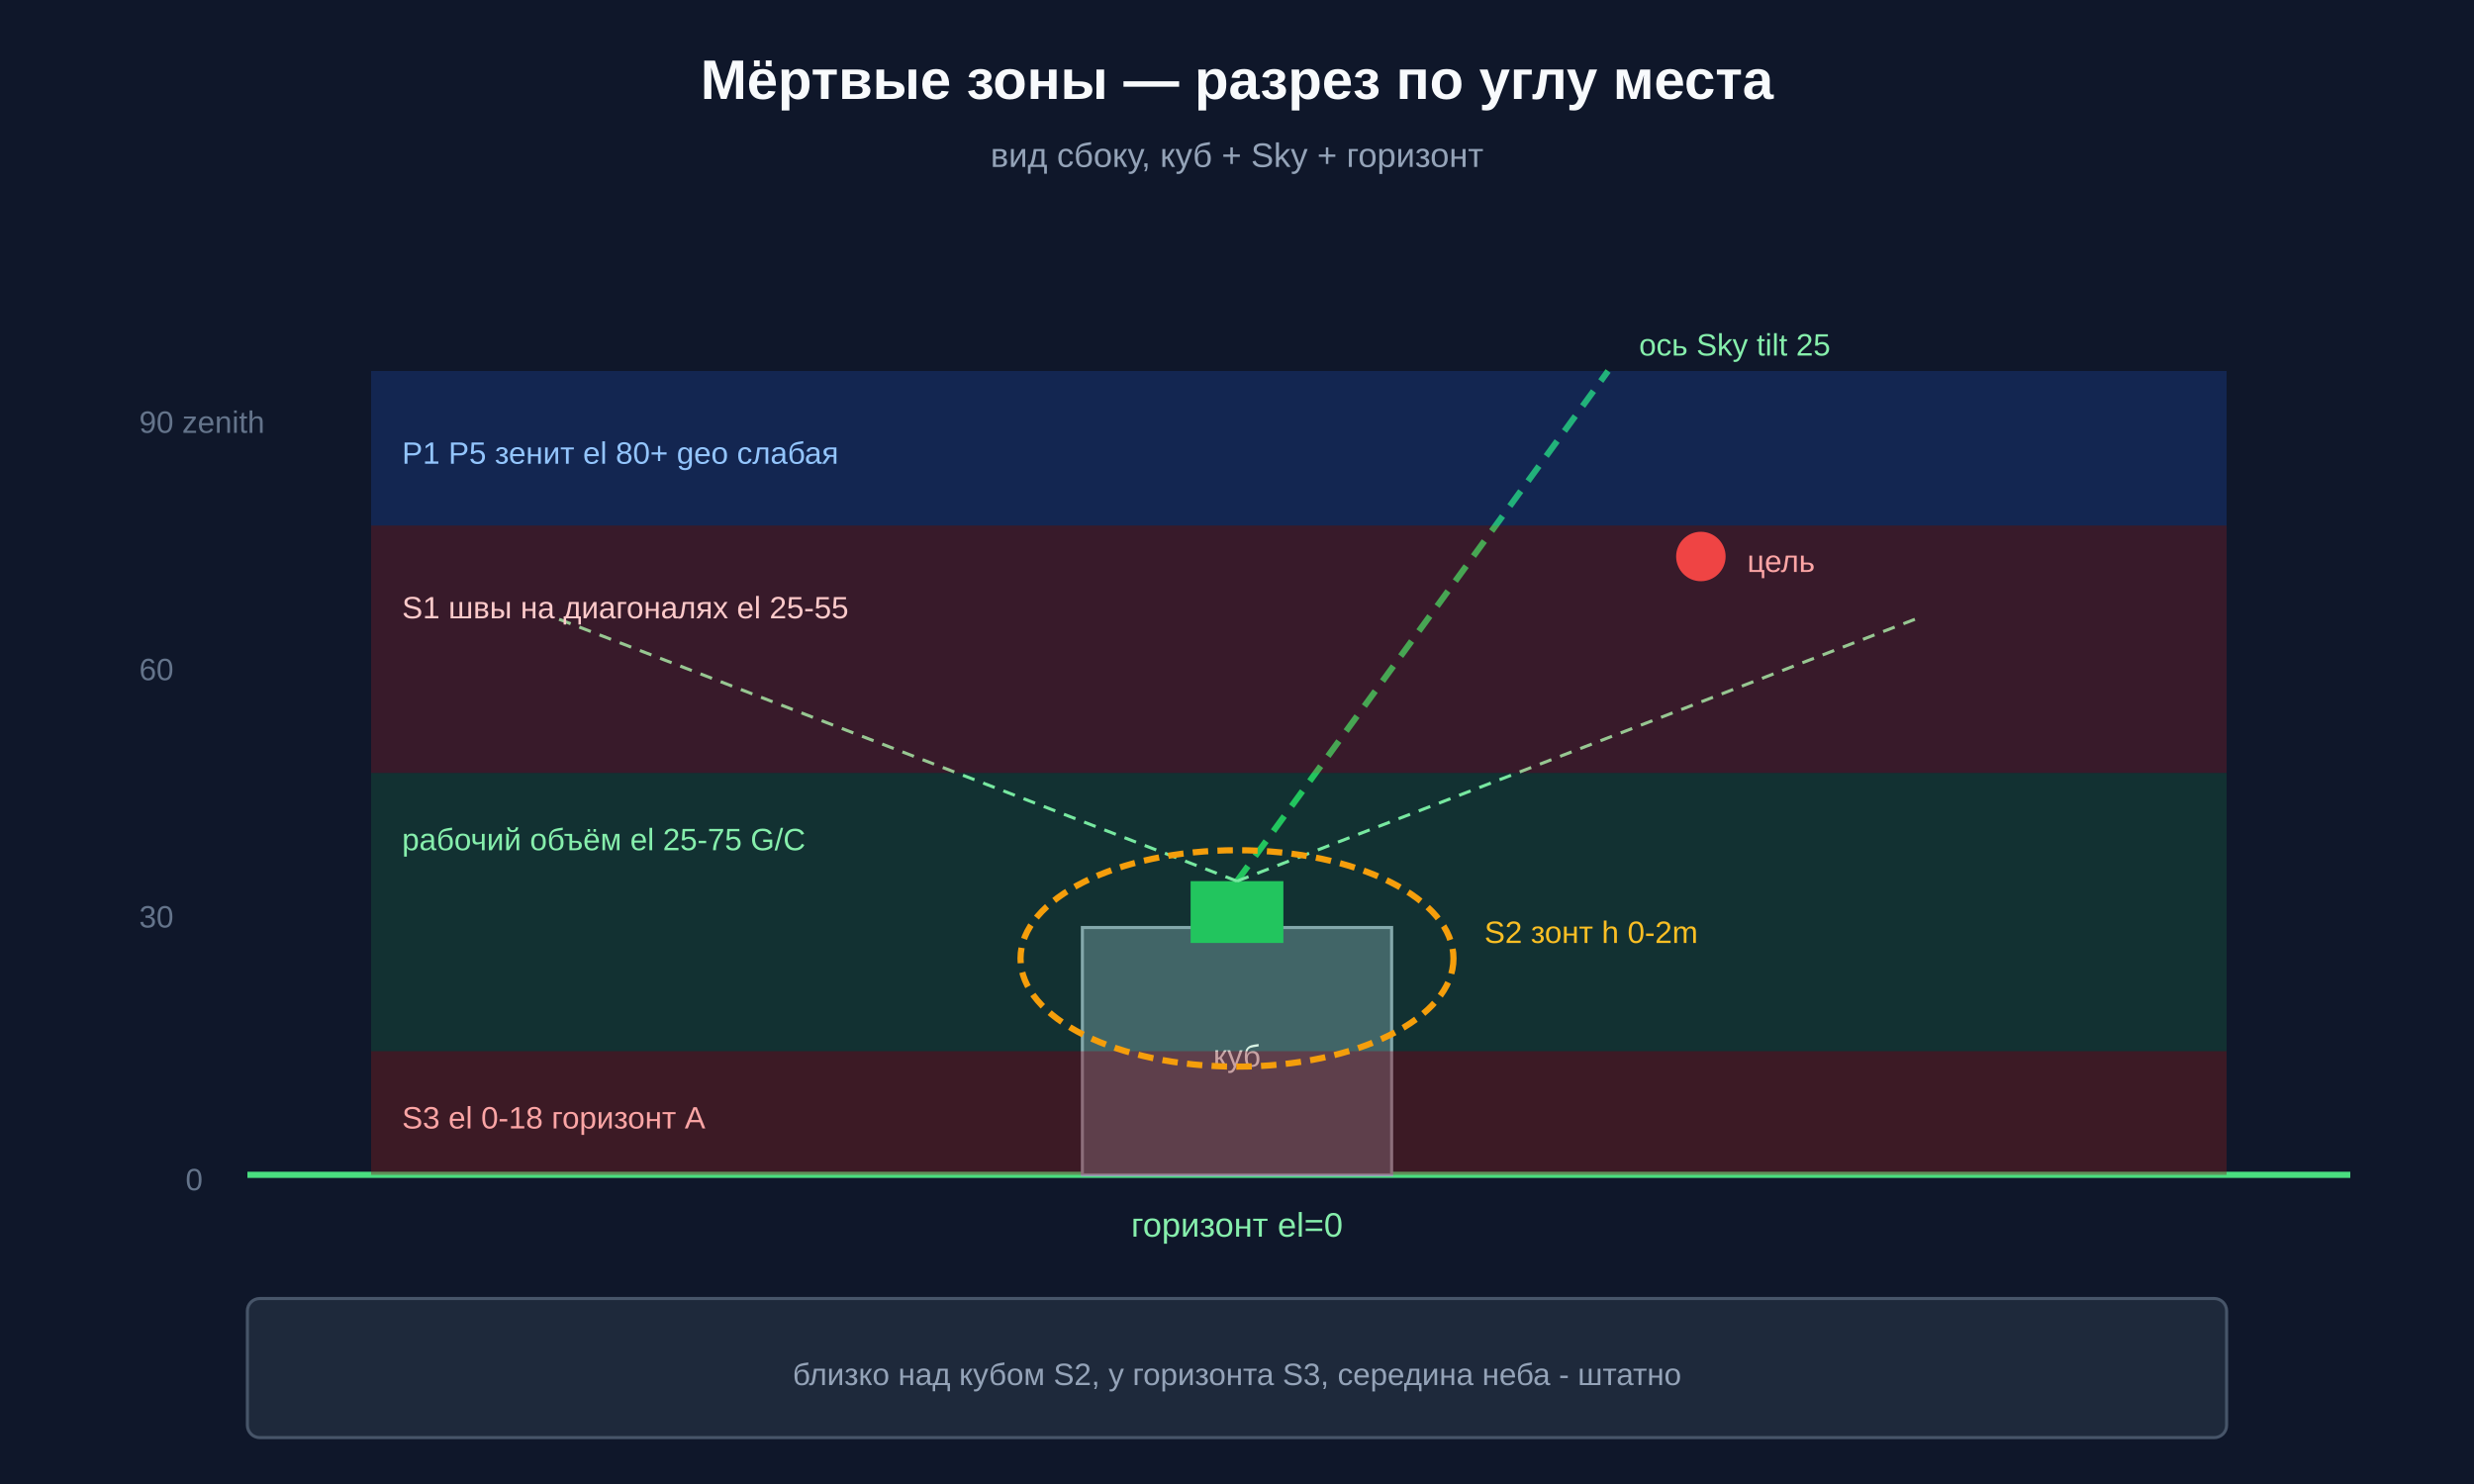
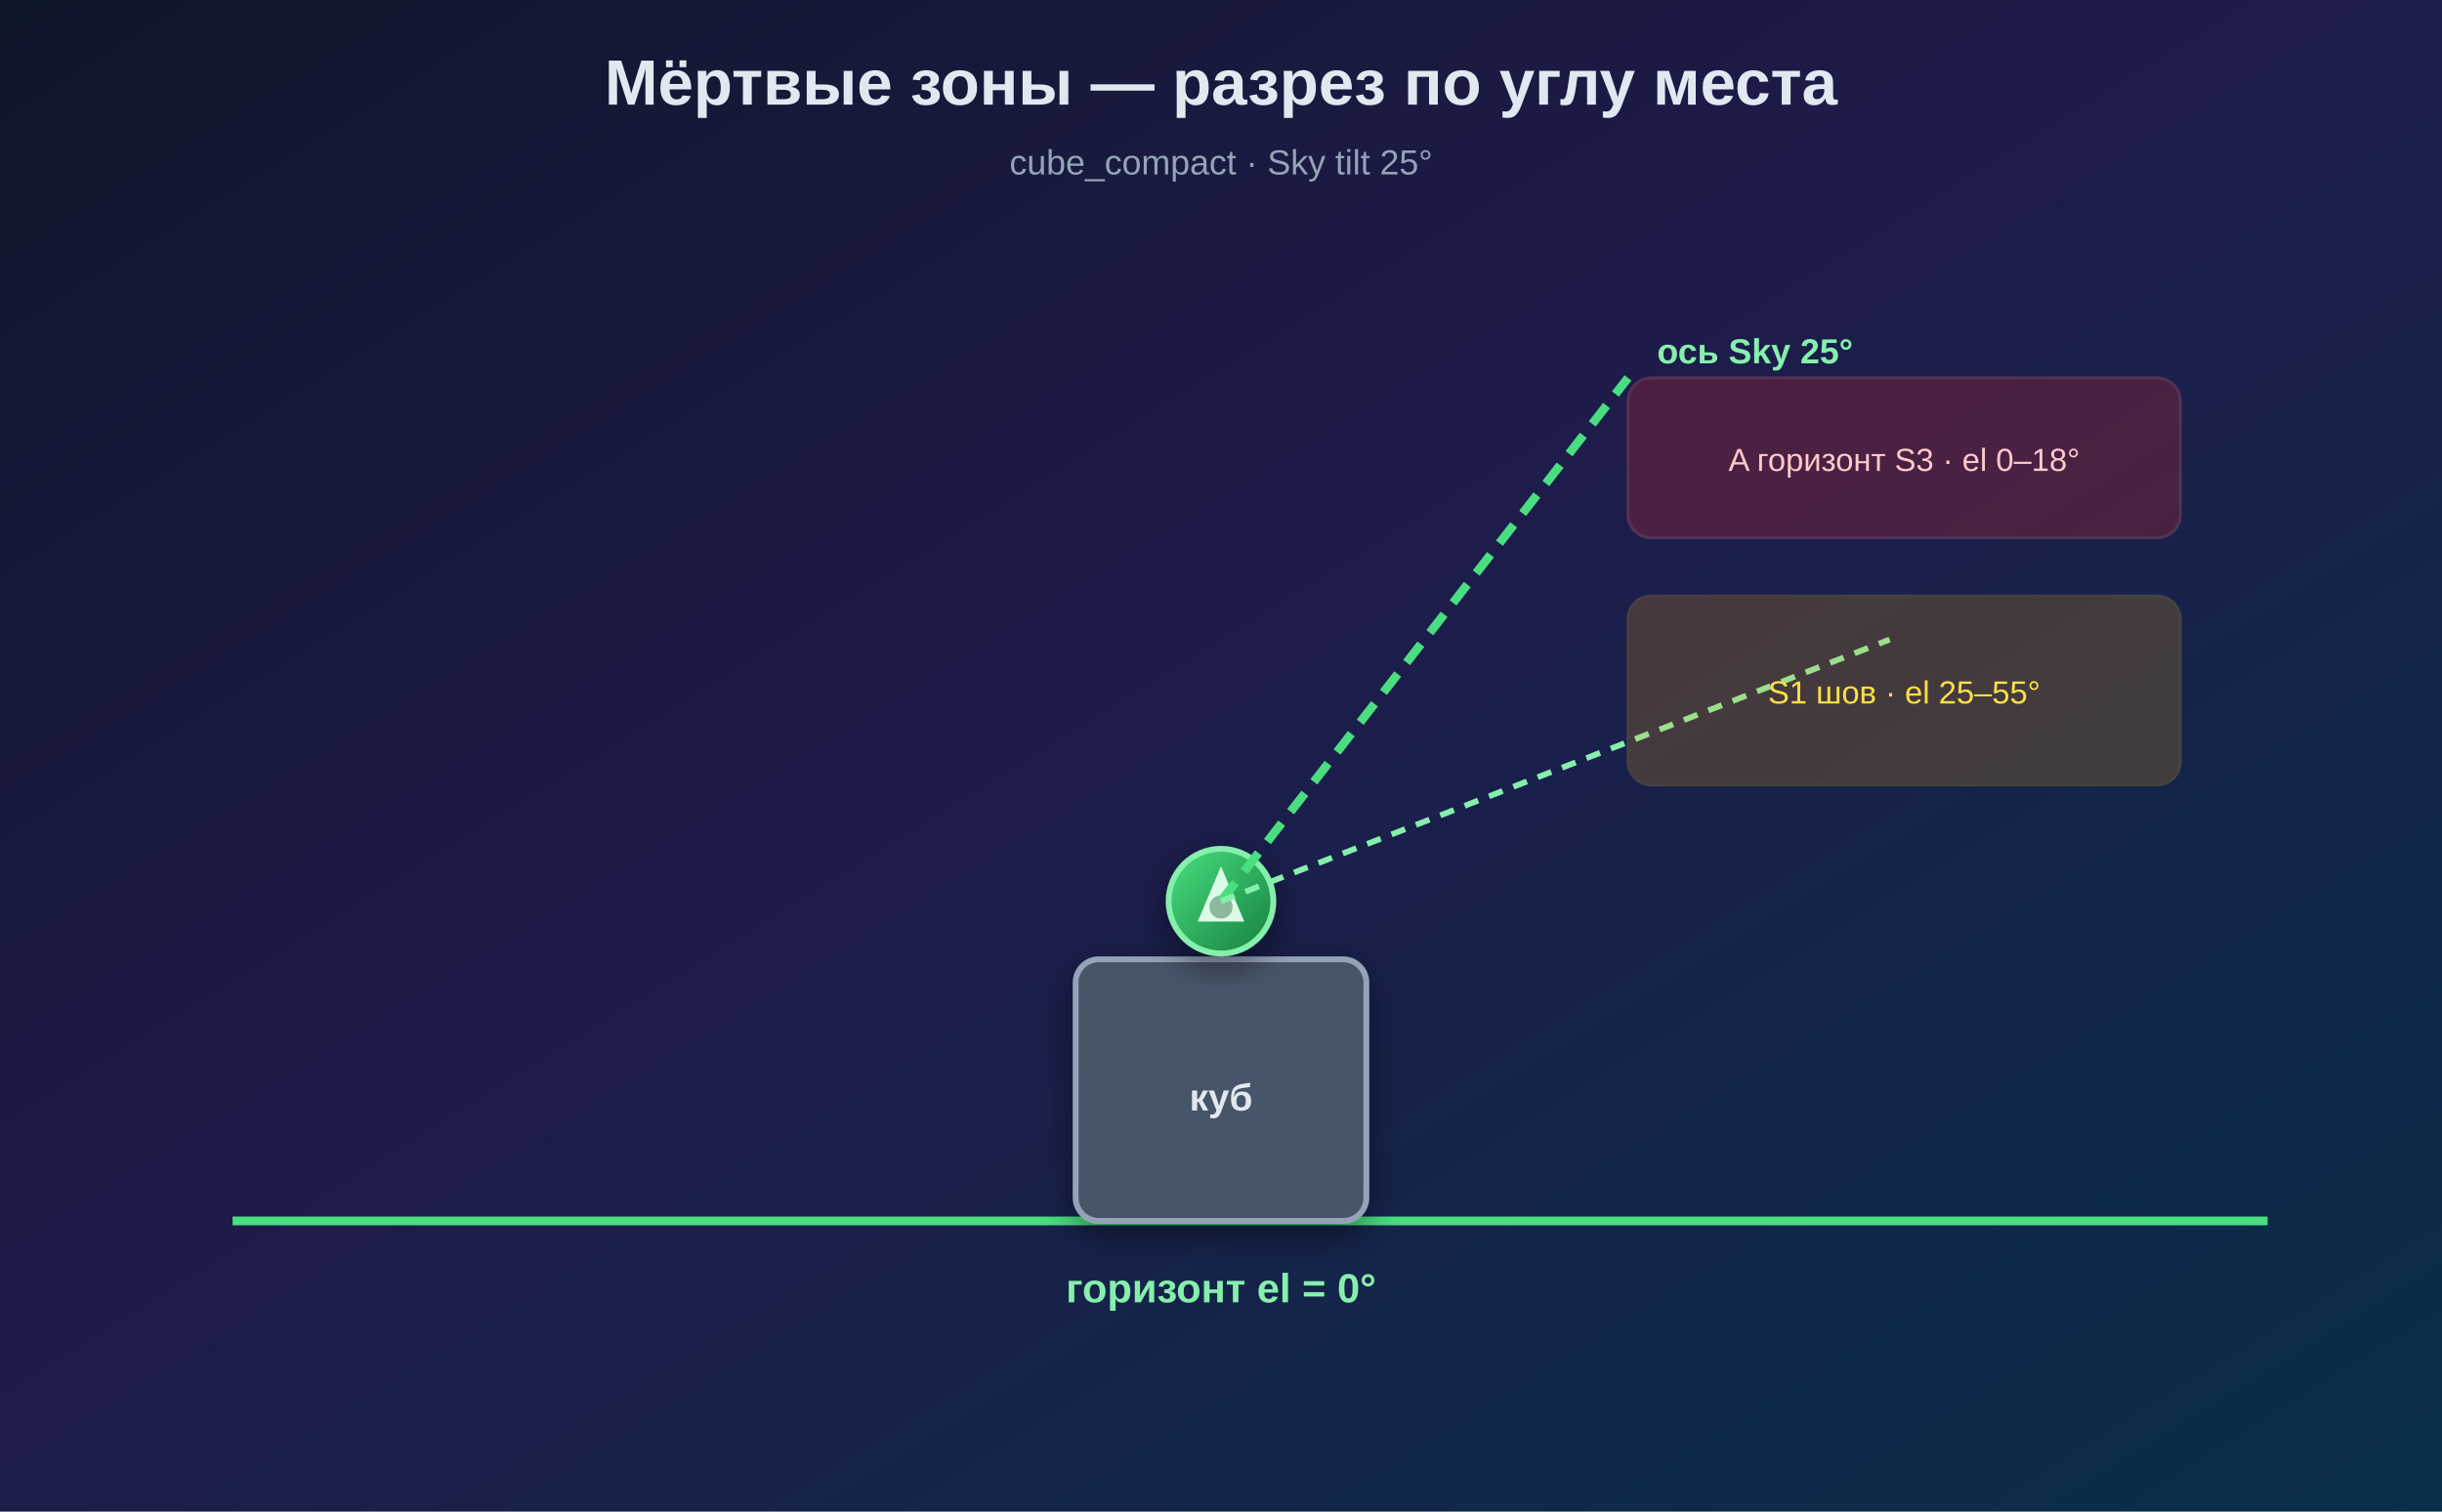
- <svg xmlns="http://www.w3.org/2000/svg" viewBox="0 0 800 480" font-family="Segoe UI, Arial, sans-serif">
-   <rect width="800" height="480" fill="#0f172a" />
-   <text x="400" y="32" fill="#f8fafc" font-size="18" text-anchor="middle" font-weight="700">Мёртвые зоны — разрез по углу места</text>
-   <text x="400" y="54" fill="#94a3b8" font-size="11" text-anchor="middle">вид сбоку, куб + Sky + горизонт</text>
-   <line x1="80" y1="380" x2="760" y2="380" stroke="#4ade80" stroke-width="2" />
-   <text x="400" y="400" fill="#86efac" font-size="11" text-anchor="middle">горизонт el=0</text>
-   <rect x="350" y="300" width="100" height="80" fill="#475569" stroke="#94a3b8" />
-   <text x="400" y="345" fill="#f8fafc" font-size="10" text-anchor="middle">куб</text>
-   <rect x="385" y="285" width="30" height="20" fill="#22c55e" />
-   <line x1="400" y1="285" x2="520" y2="120" stroke="#22c55e" stroke-width="2" stroke-dasharray="6 4" />
-   <line x1="400" y1="285" x2="620" y2="200" stroke="#86efac" stroke-width="1" stroke-dasharray="4 3" />
-   <line x1="400" y1="285" x2="180" y2="200" stroke="#86efac" stroke-width="1" stroke-dasharray="4 3" />
-   <text x="530" y="115" fill="#86efac" font-size="10">ось Sky tilt 25</text>
-   <text x="60" y="385" fill="#64748b" font-size="10">0</text>
-   <text x="45" y="300" fill="#64748b" font-size="10">30</text>
-   <text x="45" y="220" fill="#64748b" font-size="10">60</text>
-   <text x="45" y="140" fill="#64748b" font-size="10">90 zenith</text>
-   <rect x="120" y="340" width="600" height="40" fill="#7f1d1d" opacity="0.4" />
-   <text x="130" y="365" fill="#fca5a5" font-size="10">S3 el 0-18 горизонт A</text>
-   <rect x="120" y="250" width="600" height="90" fill="#22c55e" opacity="0.15" />
-   <text x="130" y="275" fill="#86efac" font-size="10">рабочий объём el 25-75 G/C</text>
-   <rect x="120" y="120" width="600" height="50" fill="#2563eb" opacity="0.2" />
-   <text x="130" y="150" fill="#93c5fd" font-size="10">P1 P5 зенит el 80+ geo слабая</text>
-   <rect x="120" y="170" width="600" height="80" fill="#dc2626" opacity="0.2" />
-   <text x="130" y="200" fill="#fecaca" font-size="10">S1 швы на диагоналях el 25-55</text>
-   <ellipse cx="400" cy="310" rx="70" ry="35" fill="none" stroke="#f59e0b" stroke-width="2" stroke-dasharray="5 3" />
-   <text x="480" y="305" fill="#fbbf24" font-size="10">S2 зонт h 0-2m</text>
-   <circle cx="550" cy="180" r="8" fill="#ef4444" />
-   <text x="565" y="185" fill="#fca5a5" font-size="10">цель</text>
-   <rect x="80" y="420" width="640" height="45" rx="4" fill="#1e293b" stroke="#475569" />
-   <text x="400" y="448" fill="#94a3b8" font-size="10" text-anchor="middle">близко над кубом S2, у горизонта S3, середина неба - штатно</text>
+ <svg xmlns="http://www.w3.org/2000/svg" viewBox="0 0 840 520" font-family="Arial, sans-serif">
+   <defs>
+     <linearGradient id="bg" x1="0" y1="0" x2="1" y2="1">
+       <stop offset="0%" stop-color="#0f172a" />
+       <stop offset="45%" stop-color="#1e1b4b" />
+       <stop offset="100%" stop-color="#082f49" />
+     </linearGradient>
+     <linearGradient id="cardTeal" x1="0" y1="0" x2="0" y2="1">
+       <stop offset="0%" stop-color="#14b8a6" />
+       <stop offset="100%" stop-color="#0f766e" />
+     </linearGradient>
+     <linearGradient id="cardPurple" x1="0" y1="0" x2="0" y2="1">
+       <stop offset="0%" stop-color="#a78bfa" />
+       <stop offset="100%" stop-color="#6d28d9" />
+     </linearGradient>
+     <linearGradient id="cardBlue" x1="0" y1="0" x2="0" y2="1">
+       <stop offset="0%" stop-color="#38bdf8" />
+       <stop offset="100%" stop-color="#0369a1" />
+     </linearGradient>
+     <linearGradient id="cardOrange" x1="0" y1="0" x2="0" y2="1">
+       <stop offset="0%" stop-color="#fb923c" />
+       <stop offset="100%" stop-color="#c2410c" />
+     </linearGradient>
+     <linearGradient id="cardGray" x1="0" y1="0" x2="0" y2="1">
+       <stop offset="0%" stop-color="#64748b" />
+       <stop offset="100%" stop-color="#334155" />
+     </linearGradient>
+     <linearGradient id="cardHub" x1="0" y1="0" x2="0" y2="1">
+       <stop offset="0%" stop-color="#fcd34d" />
+       <stop offset="100%" stop-color="#b45309" />
+     </linearGradient>
+     <linearGradient id="skyG" x1="0" y1="0" x2="1" y2="1">
+       <stop offset="0%" stop-color="#4ade80" />
+       <stop offset="100%" stop-color="#15803d" />
+     </linearGradient>
+     <linearGradient id="ptzG" x1="0" y1="0" x2="1" y2="1">
+       <stop offset="0%" stop-color="#60a5fa" />
+       <stop offset="100%" stop-color="#1d4ed8" />
+     </linearGradient>
+     <radialGradient id="skyZone" cx="50%" cy="40%" r="55%">
+       <stop offset="0%" stop-color="#38bdf8" stop-opacity="0.35" />
+       <stop offset="100%" stop-color="#0ea5e9" stop-opacity="0" />
+     </radialGradient>
+     <filter id="shadow" x="-30%" y="-30%" width="160%" height="160%">
+       <feDropShadow dx="0" dy="4" stdDeviation="6" flood-color="#000" flood-opacity="0.45" />
+     </filter>
+     <filter id="glow" x="-40%" y="-40%" width="180%" height="180%">
+       <feGaussianBlur stdDeviation="3" result="b" />
+       <feMerge>
+         <feMergeNode in="b" />
+         <feMergeNode in="SourceGraphic" />
+       </feMerge>
+     </filter>
+     <marker id="arr" markerWidth="10" markerHeight="7" refX="9" refY="3.5" orient="auto">
+       <polygon points="0 0,10 3.5,0 7" fill="#94a3b8" />
+     </marker>
+   </defs>
+   <rect width="840" height="520" fill="url(#bg)" />
+   <text x="420" y="36" fill="#e2e8f0" font-size="22" text-anchor="middle" font-weight="700">Мёртвые зоны — разрез по углу места</text>
+   <text x="420" y="60" fill="#94a3b8" font-size="12" text-anchor="middle" font-weight="400">cube_compact · Sky tilt 25°</text>
+   <line x1="80" y1="420" x2="780" y2="420" stroke="#4ade80" stroke-width="3" />
+   <text x="420" y="448" fill="#86efac" font-size="14" text-anchor="middle" font-weight="700">горизонт el = 0°</text>
+   <rect x="370" y="330" width="100" height="90" rx="8" fill="#475569" stroke="#94a3b8" stroke-width="2" filter="url(#shadow)" />
+   <text x="420" y="382" fill="#e2e8f0" font-size="13" text-anchor="middle" font-weight="700">куб</text>
+   <g transform="translate(420,310)">
+     <g transform="translate(0,0)" filter="url(#shadow)">
+       <circle r="18" fill="url(#skyG)" stroke="#86efac" stroke-width="2" />
+       <polygon points="0,-12 8,7 -8,7" fill="#dcfce7" />
+       <circle r="4" cy="2" fill="#14532d" opacity="0.4" />
+       <text x="0" y="34" fill="#86efac" font-size="10" text-anchor="middle" font-weight="700" />
+     </g>
+   </g>
+   <line x1="420" y1="310" x2="560" y2="130" stroke="#4ade80" stroke-width="3" stroke-dasharray="8 5" />
+   <line x1="420" y1="310" x2="650" y2="220" stroke="#86efac" stroke-width="2" stroke-dasharray="5 4" />
+   <text x="570" y="125" fill="#86efac" font-size="12" text-anchor="start" font-weight="700">ось Sky 25°</text>
+   <rect x="560" y="130" width="190" height="55" rx="8" fill="#dc2626" opacity="0.25" stroke="#f87171" />
+   <text x="655" y="162" fill="#fecaca" font-size="11" text-anchor="middle" font-weight="400">A горизонт S3 · el 0–18°</text>
+   <rect x="560" y="205" width="190" height="65" rx="8" fill="#f59e0b" opacity="0.2" stroke="#fbbf24" />
+   <text x="655" y="242" fill="#fde047" font-size="11" text-anchor="middle" font-weight="400">S1 шов · el 25–55°</text>
</svg>
